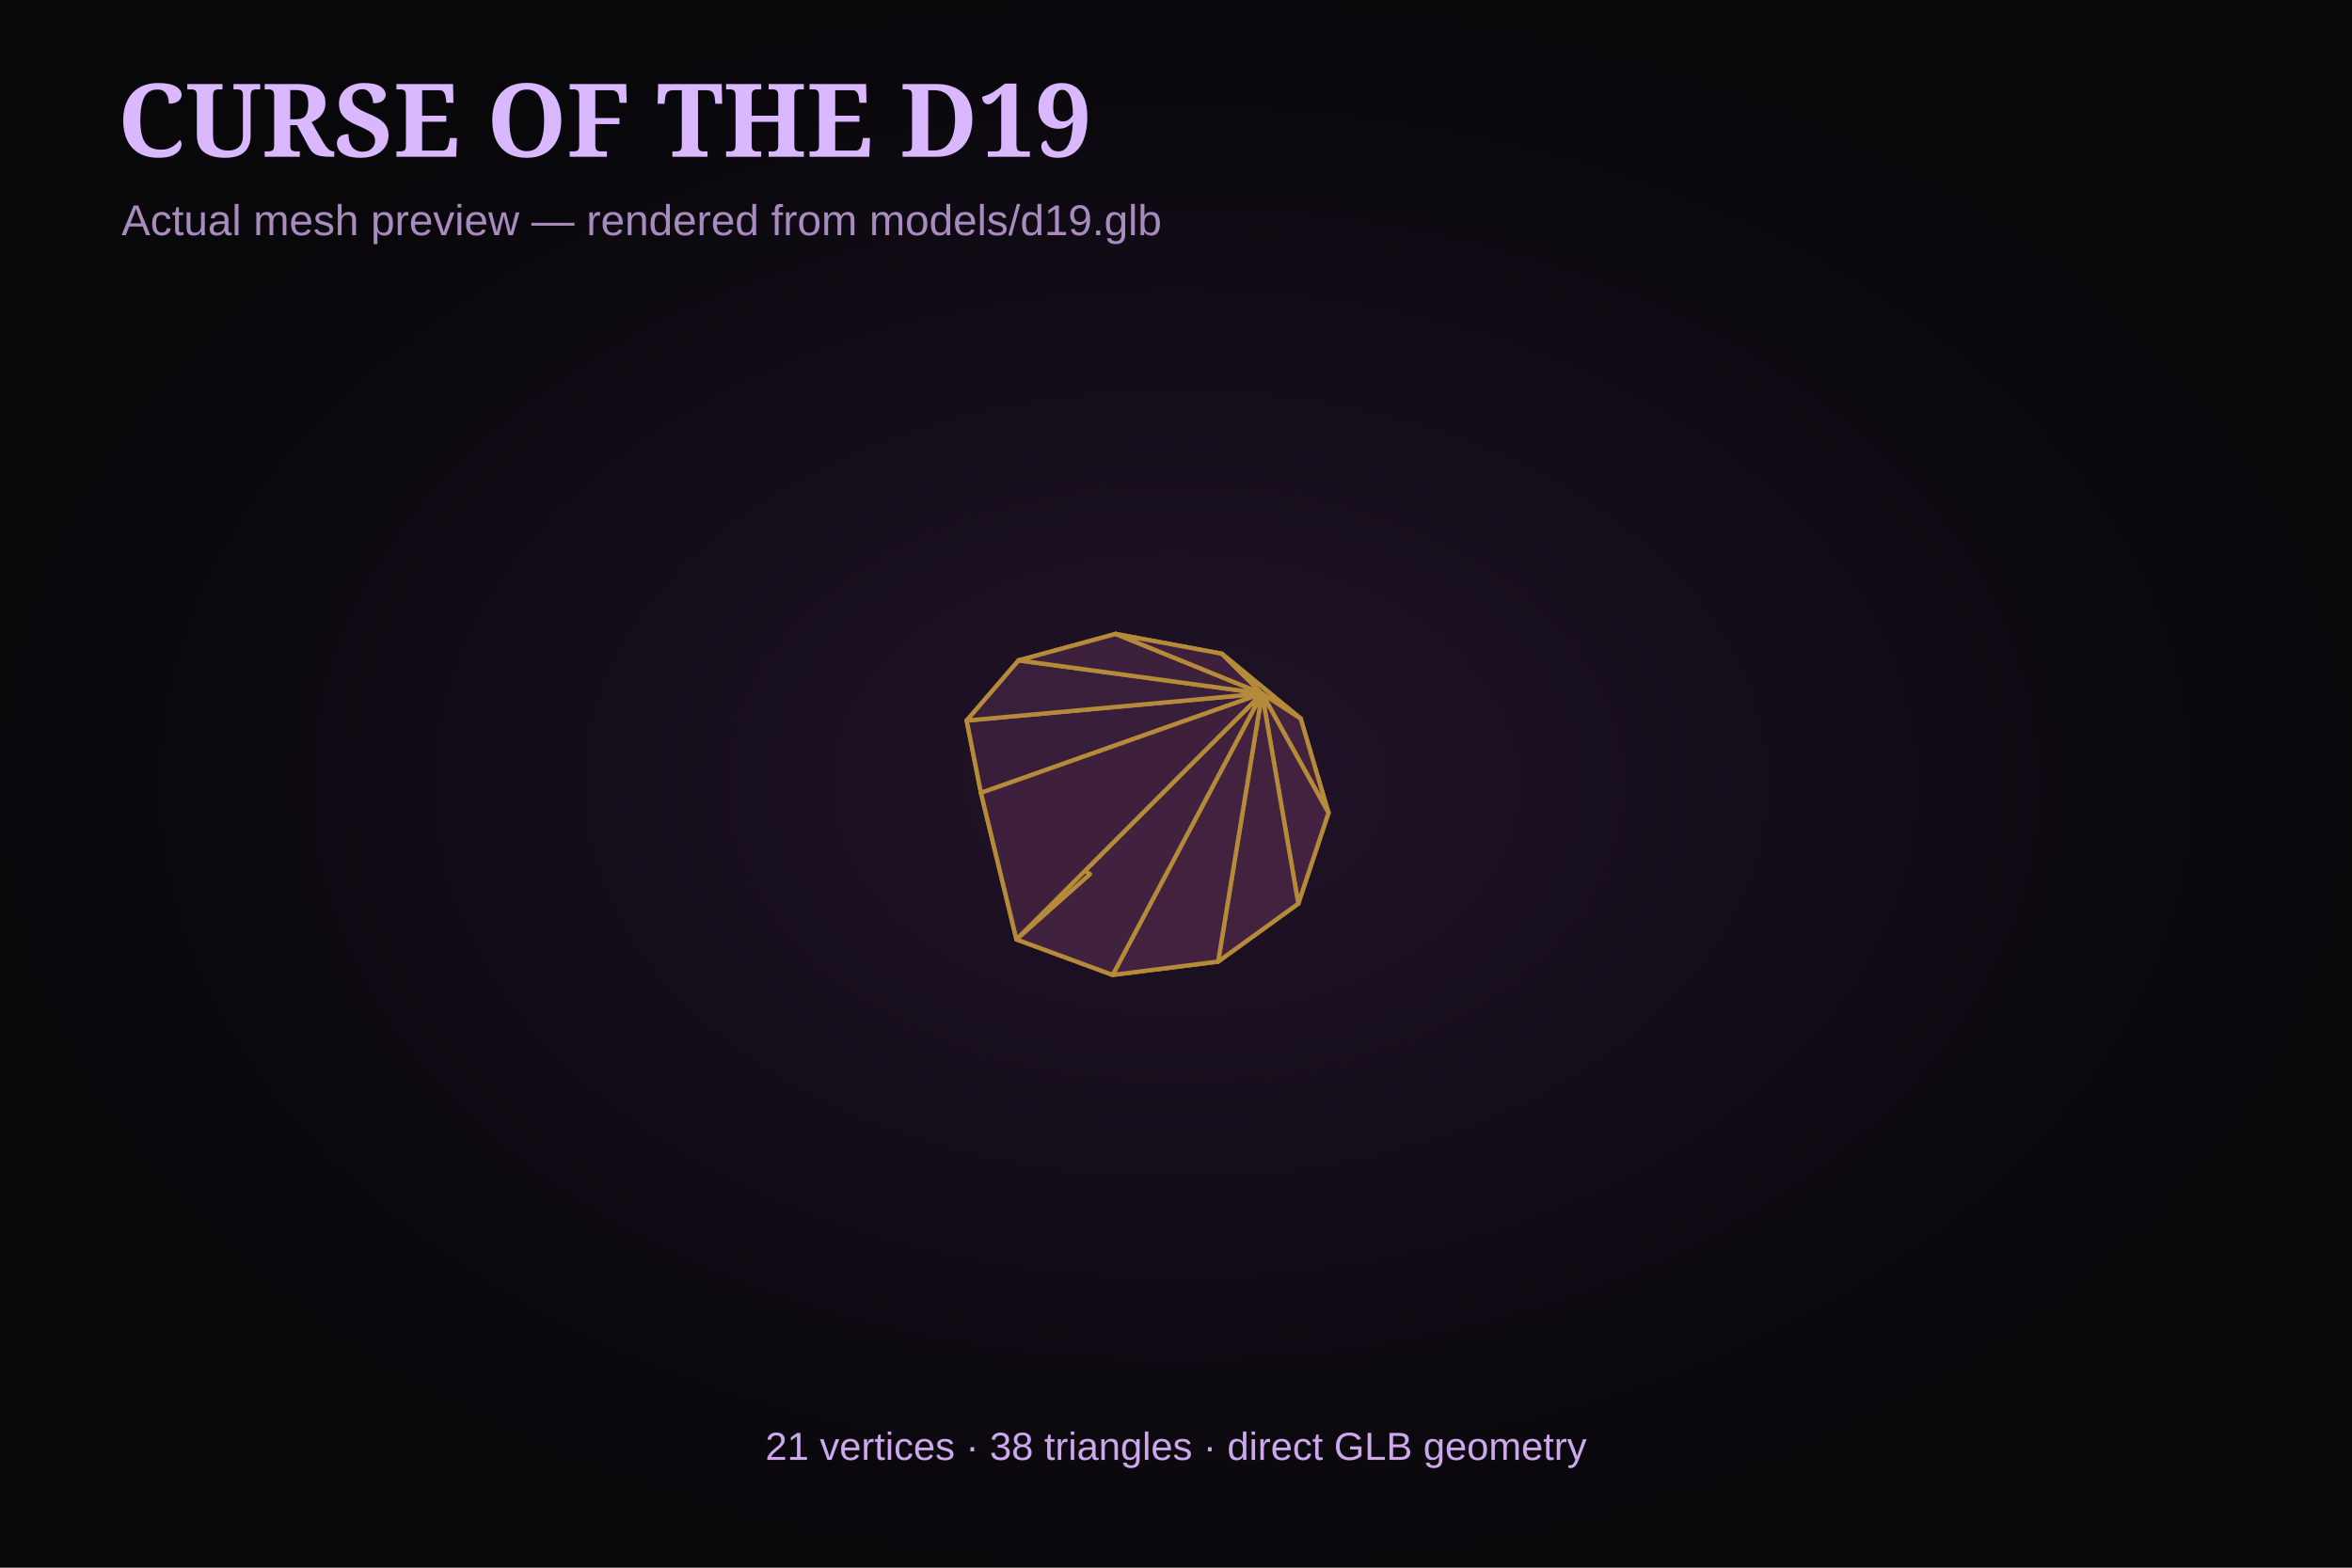
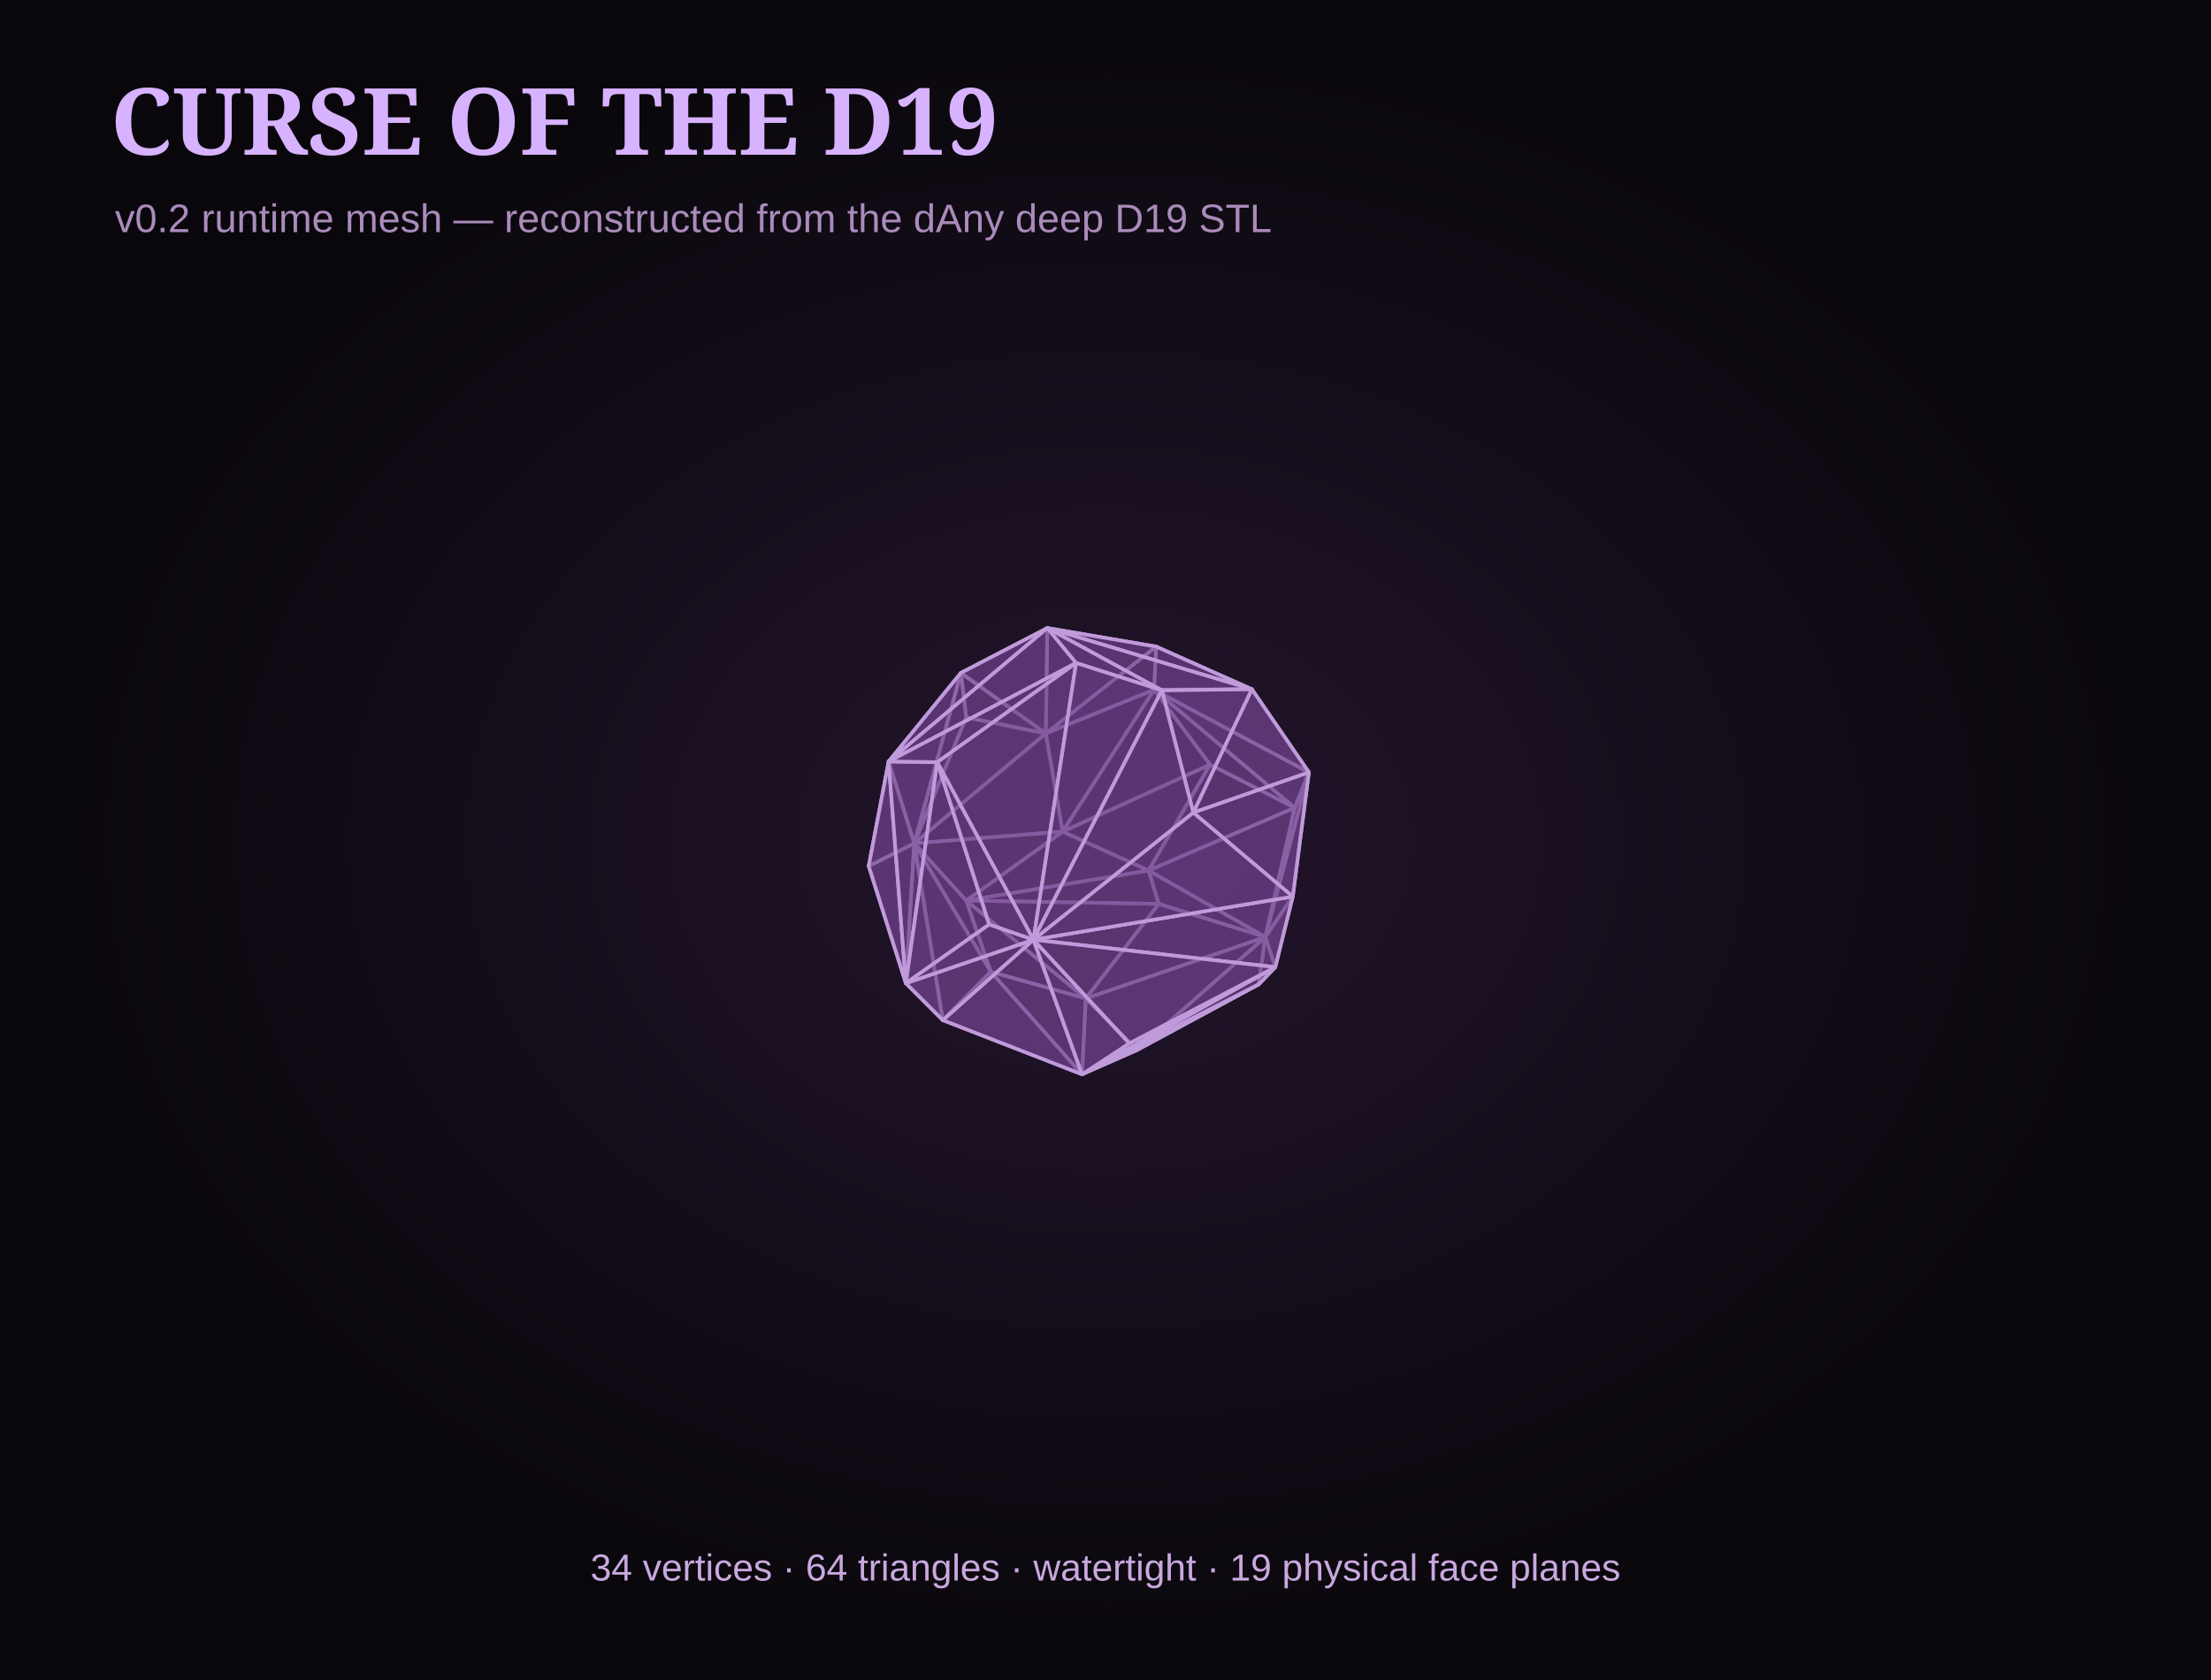
- <svg xmlns="http://www.w3.org/2000/svg" viewBox="0 0 1200 800" role="img" aria-labelledby="title desc">
+ <svg xmlns="http://www.w3.org/2000/svg" viewBox="0 0 1000 760" role="img" aria-labelledby="t d">
  <defs>
    <radialGradient id="bg">
-       <stop offset="0" stop-color="#211329" />
-       <stop offset="1" stop-color="#08070a" />
+       <stop offset="0" stop-color="#24152d" />
+       <stop offset="1" stop-color="#09070b" />
    </radialGradient>
  </defs>
-   <rect width="1200" height="800" fill="url(#bg)" />
-   <text x="60" y="80" fill="#d9b8ff" font-size="52" font-family="Georgia,serif" font-weight="700">CURSE OF THE D19</text>
-   <text x="62" y="120" fill="#a98bc0" font-size="22" font-family="Arial,sans-serif">Actual mesh preview — rendered from models/d19.glb</text>
-   <polygon points="556.1,446.1 500.5,404.6 493.2,367.7" fill="rgb(20,18,40)" stroke="#b58a39" stroke-width="2.2" stroke-linejoin="round" />
-   <polygon points="556.1,446.1 493.2,367.7 519.7,337.0" fill="rgb(21,19,40)" stroke="#b58a39" stroke-width="2.2" stroke-linejoin="round" />
-   <polygon points="556.1,446.1 519.7,337.0 569.2,323.5" fill="rgb(23,19,41)" stroke="#b58a39" stroke-width="2.2" stroke-linejoin="round" />
-   <polygon points="556.1,446.1 569.2,323.5 623.4,333.6" fill="rgb(26,20,43)" stroke="#b58a39" stroke-width="2.2" stroke-linejoin="round" />
-   <polygon points="556.1,446.1 623.4,333.6 663.6,366.7" fill="rgb(30,22,45)" stroke="#b58a39" stroke-width="2.2" stroke-linejoin="round" />
-   <polygon points="556.1,446.1 663.6,366.7 677.8,414.8" fill="rgb(34,23,47)" stroke="#b58a39" stroke-width="2.2" stroke-linejoin="round" />
-   <polygon points="556.1,446.1 677.8,414.8 662.4,461.1" fill="rgb(39,25,49)" stroke="#b58a39" stroke-width="2.2" stroke-linejoin="round" />
-   <polygon points="556.1,446.1 662.4,461.1 621.5,490.7" fill="rgb(44,26,52)" stroke="#b58a39" stroke-width="2.2" stroke-linejoin="round" />
-   <polygon points="556.1,446.1 621.5,490.7 567.7,497.5" fill="rgb(49,28,54)" stroke="#b58a39" stroke-width="2.2" stroke-linejoin="round" />
-   <polygon points="556.1,446.1 567.7,497.5 518.6,479.4" fill="rgb(54,30,57)" stroke="#b58a39" stroke-width="2.2" stroke-linejoin="round" />
-   <polygon points="643.9,353.9 493.2,367.7 500.5,404.6" fill="rgb(56,30,58)" stroke="#b58a39" stroke-width="2.2" stroke-linejoin="round" />
-   <polygon points="643.9,353.9 519.7,337.0 493.2,367.7" fill="rgb(58,31,59)" stroke="#b58a39" stroke-width="2.2" stroke-linejoin="round" />
-   <polygon points="643.9,353.9 569.2,323.5 519.7,337.0" fill="rgb(60,32,60)" stroke="#b58a39" stroke-width="2.2" stroke-linejoin="round" />
-   <polygon points="643.9,353.9 623.4,333.6 569.2,323.5" fill="rgb(62,32,61)" stroke="#b58a39" stroke-width="2.2" stroke-linejoin="round" />
-   <polygon points="643.9,353.9 663.6,366.7 623.4,333.6" fill="rgb(64,33,62)" stroke="#b58a39" stroke-width="2.2" stroke-linejoin="round" />
-   <polygon points="643.9,353.9 677.8,414.8 663.6,366.7" fill="rgb(66,34,63)" stroke="#b58a39" stroke-width="2.2" stroke-linejoin="round" />
-   <polygon points="643.9,353.9 662.4,461.1 677.8,414.8" fill="rgb(67,34,63)" stroke="#b58a39" stroke-width="2.2" stroke-linejoin="round" />
-   <polygon points="643.9,353.9 621.5,490.7 662.4,461.1" fill="rgb(67,34,63)" stroke="#b58a39" stroke-width="2.2" stroke-linejoin="round" />
-   <polygon points="643.9,353.9 567.7,497.5 621.5,490.7" fill="rgb(66,34,63)" stroke="#b58a39" stroke-width="2.2" stroke-linejoin="round" />
-   <polygon points="643.9,353.9 518.6,479.4 567.7,497.5" fill="rgb(64,33,62)" stroke="#b58a39" stroke-width="2.2" stroke-linejoin="round" />
-   <polygon points="556.1,446.1 518.6,479.4 500.5,404.6" fill="rgb(58,31,59)" stroke="#b58a39" stroke-width="2.2" stroke-linejoin="round" />
-   <polygon points="643.9,353.9 500.5,404.6 518.6,479.4" fill="rgb(62,32,61)" stroke="#b58a39" stroke-width="2.2" stroke-linejoin="round" />
-   <text x="600" y="745" text-anchor="middle" fill="#cda8ed" font-size="20" font-family="Arial,sans-serif">21 vertices · 38 triangles · direct GLB geometry</text>
+   <rect width="1000" height="760" fill="url(#bg)" />
+   <text x="50" y="70" fill="#d7b2ff" font-size="42" font-family="Georgia,serif" font-weight="700">CURSE OF THE D19</text>
+   <text x="52" y="105" fill="#aa8bbb" font-size="18" font-family="Arial,sans-serif">v0.2 runtime mesh — reconstructed from the dAny deep D19 STL</text>
+   <polygon points="437.0,407.4 480.6,376.2 519.5,393.8" fill="rgba(105,62,132,0.350)" stroke="#c09bdb" stroke-width="1.6" stroke-linejoin="round" />
+   <polygon points="480.6,376.2 519.5,393.8 547.3,345.9" fill="rgba(105,62,132,0.352)" stroke="#c09bdb" stroke-width="1.6" stroke-linejoin="round" />
+   <polygon points="437.0,407.4 519.5,393.8 524.1,408.9" fill="rgba(105,62,132,0.354)" stroke="#c09bdb" stroke-width="1.6" stroke-linejoin="round" />
+   <polygon points="480.6,376.2 473.0,331.8 522.0,312.0" fill="rgba(105,62,132,0.375)" stroke="#c09bdb" stroke-width="1.6" stroke-linejoin="round" />
+   <polygon points="519.5,393.8 572.3,423.9 524.1,408.9" fill="rgba(105,62,132,0.378)" stroke="#c09bdb" stroke-width="1.6" stroke-linejoin="round" />
+   <polygon points="437.0,407.4 524.1,408.9 491.1,451.7" fill="rgba(105,62,132,0.379)" stroke="#c09bdb" stroke-width="1.6" stroke-linejoin="round" />
+   <polygon points="480.6,376.2 522.0,312.0 547.3,345.9" fill="rgba(105,62,132,0.381)" stroke="#c09bdb" stroke-width="1.6" stroke-linejoin="round" />
+   <polygon points="413.5,381.5 480.6,376.2 473.0,331.8" fill="rgba(105,62,132,0.383)" stroke="#c09bdb" stroke-width="1.6" stroke-linejoin="round" />
+   <polygon points="413.5,381.5 437.0,407.4 480.6,376.2" fill="rgba(105,62,132,0.387)" stroke="#c09bdb" stroke-width="1.6" stroke-linejoin="round" />
+   <polygon points="519.5,393.8 585.6,365.4 547.3,345.9" fill="rgba(105,62,132,0.402)" stroke="#c09bdb" stroke-width="1.6" stroke-linejoin="round" />
+   <polygon points="437.0,407.4 448.1,439.6 491.1,451.7" fill="rgba(105,62,132,0.402)" stroke="#c09bdb" stroke-width="1.6" stroke-linejoin="round" />
+   <polygon points="572.3,423.9 524.1,408.9 491.1,451.7" fill="rgba(105,62,132,0.403)" stroke="#c09bdb" stroke-width="1.6" stroke-linejoin="round" />
+   <polygon points="413.5,381.5 437.0,407.4 448.1,439.6" fill="rgba(105,62,132,0.414)" stroke="#c09bdb" stroke-width="1.6" stroke-linejoin="round" />
+   <polygon points="413.5,381.5 473.0,331.8 437.0,324.5" fill="rgba(105,62,132,0.419)" stroke="#c09bdb" stroke-width="1.6" stroke-linejoin="round" />
+   <polygon points="519.5,393.8 572.3,423.9 585.6,365.4" fill="rgba(105,62,132,0.423)" stroke="#c09bdb" stroke-width="1.6" stroke-linejoin="round" />
+   <polygon points="473.0,331.8 522.0,312.0 522.9,292.5" fill="rgba(105,62,132,0.428)" stroke="#c09bdb" stroke-width="1.6" stroke-linejoin="round" />
+   <polygon points="522.0,312.0 585.6,365.4 547.3,345.9" fill="rgba(105,62,132,0.430)" stroke="#c09bdb" stroke-width="1.6" stroke-linejoin="round" />
+   <polygon points="473.0,331.8 437.0,324.5 434.6,304.4" fill="rgba(105,62,132,0.443)" stroke="#c09bdb" stroke-width="1.6" stroke-linejoin="round" />
+   <polygon points="572.3,423.9 514.3,475.0 491.1,451.7" fill="rgba(105,62,132,0.452)" stroke="#c09bdb" stroke-width="1.6" stroke-linejoin="round" />
+   <polygon points="413.5,381.5 437.0,324.5 434.6,304.4" fill="rgba(105,62,132,0.465)" stroke="#c09bdb" stroke-width="1.6" stroke-linejoin="round" />
+   <polygon points="489.4,486.0 448.1,439.6 491.1,451.7" fill="rgba(105,62,132,0.465)" stroke="#c09bdb" stroke-width="1.6" stroke-linejoin="round" />
+   <polygon points="413.5,381.5 448.1,439.6 426.4,461.5" fill="rgba(105,62,132,0.470)" stroke="#c09bdb" stroke-width="1.6" stroke-linejoin="round" />
+   <polygon points="473.0,331.8 473.7,284.1 522.9,292.5" fill="rgba(105,62,132,0.473)" stroke="#c09bdb" stroke-width="1.6" stroke-linejoin="round" />
+   <polygon points="473.0,331.8 473.7,284.1 434.6,304.4" fill="rgba(105,62,132,0.480)" stroke="#c09bdb" stroke-width="1.6" stroke-linejoin="round" />
+   <polygon points="522.0,312.0 585.6,365.4 592.0,349.4" fill="rgba(105,62,132,0.483)" stroke="#c09bdb" stroke-width="1.6" stroke-linejoin="round" />
+   <polygon points="572.3,423.9 514.3,475.0 569.3,445.3" fill="rgba(105,62,132,0.484)" stroke="#c09bdb" stroke-width="1.6" stroke-linejoin="round" />
+   <polygon points="489.4,486.0 514.3,475.0 491.1,451.7" fill="rgba(105,62,132,0.491)" stroke="#c09bdb" stroke-width="1.6" stroke-linejoin="round" />
+   <polygon points="522.0,312.0 566.2,311.8 522.9,292.5" fill="rgba(105,62,132,0.495)" stroke="#c09bdb" stroke-width="1.6" stroke-linejoin="round" />
+   <polygon points="572.3,423.9 585.6,365.4 592.0,349.4" fill="rgba(105,62,132,0.496)" stroke="#c09bdb" stroke-width="1.6" stroke-linejoin="round" />
+   <polygon points="522.0,312.0 566.2,311.8 592.0,349.4" fill="rgba(105,62,132,0.515)" stroke="#c09bdb" stroke-width="1.6" stroke-linejoin="round" />
+   <polygon points="489.4,486.0 448.1,439.6 426.4,461.5" fill="rgba(105,62,132,0.515)" stroke="#c09bdb" stroke-width="1.6" stroke-linejoin="round" />
+   <polygon points="413.5,381.5 401.9,344.5 434.6,304.4" fill="rgba(105,62,132,0.520)" stroke="#c09bdb" stroke-width="1.6" stroke-linejoin="round" />
+   <polygon points="489.4,486.0 514.3,475.0 569.3,445.3" fill="rgba(105,62,132,0.523)" stroke="#c09bdb" stroke-width="1.6" stroke-linejoin="round" />
+   <polygon points="413.5,381.5 409.7,444.8 392.9,391.8" fill="rgba(105,62,132,0.526)" stroke="#c09bdb" stroke-width="1.6" stroke-linejoin="round" />
+   <polygon points="413.5,381.5 409.7,444.8 426.4,461.5" fill="rgba(105,62,132,0.527)" stroke="#c09bdb" stroke-width="1.6" stroke-linejoin="round" />
+   <polygon points="572.3,423.9 576.8,437.5 569.3,445.3" fill="rgba(105,62,132,0.528)" stroke="#c09bdb" stroke-width="1.6" stroke-linejoin="round" />
+   <polygon points="413.5,381.5 401.9,344.5 392.9,391.8" fill="rgba(105,62,132,0.533)" stroke="#c09bdb" stroke-width="1.6" stroke-linejoin="round" />
+   <polygon points="473.7,284.1 566.2,311.8 522.9,292.5" fill="rgba(105,62,132,0.539)" stroke="#c09bdb" stroke-width="1.6" stroke-linejoin="round" />
+   <polygon points="572.3,423.9 584.7,405.6 592.0,349.4" fill="rgba(105,62,132,0.551)" stroke="#c09bdb" stroke-width="1.6" stroke-linejoin="round" />
+   <polygon points="401.9,344.5 473.7,284.1 434.6,304.4" fill="rgba(105,62,132,0.557)" stroke="#c09bdb" stroke-width="1.6" stroke-linejoin="round" />
+   <polygon points="489.4,486.0 576.8,437.5 569.3,445.3" fill="rgba(105,62,132,0.567)" stroke="#c09bdb" stroke-width="1.6" stroke-linejoin="round" />
+   <polygon points="572.3,423.9 576.8,437.5 584.7,405.6" fill="rgba(105,62,132,0.576)" stroke="#c09bdb" stroke-width="1.6" stroke-linejoin="round" />
+   <polygon points="409.7,444.8 401.9,344.5 392.9,391.8" fill="rgba(105,62,132,0.581)" stroke="#c09bdb" stroke-width="1.6" stroke-linejoin="round" />
+   <polygon points="473.7,284.1 566.2,311.8 525.5,312.3" fill="rgba(105,62,132,0.602)" stroke="#c09bdb" stroke-width="1.6" stroke-linejoin="round" />
+   <polygon points="401.9,344.5 473.7,284.1 486.7,299.9" fill="rgba(105,62,132,0.608)" stroke="#c09bdb" stroke-width="1.6" stroke-linejoin="round" />
+   <polygon points="539.7,367.6 566.2,311.8 592.0,349.4" fill="rgba(105,62,132,0.611)" stroke="#c09bdb" stroke-width="1.6" stroke-linejoin="round" />
+   <polygon points="467.4,425.1 489.4,486.0 426.4,461.5" fill="rgba(105,62,132,0.615)" stroke="#c09bdb" stroke-width="1.6" stroke-linejoin="round" />
+   <polygon points="489.4,486.0 576.8,437.5 510.8,472.0" fill="rgba(105,62,132,0.616)" stroke="#c09bdb" stroke-width="1.6" stroke-linejoin="round" />
+   <polygon points="467.4,425.1 409.7,444.8 426.4,461.5" fill="rgba(105,62,132,0.618)" stroke="#c09bdb" stroke-width="1.6" stroke-linejoin="round" />
+   <polygon points="409.7,444.8 401.9,344.5 423.9,344.8" fill="rgba(105,62,132,0.622)" stroke="#c09bdb" stroke-width="1.6" stroke-linejoin="round" />
+   <polygon points="473.7,284.1 486.7,299.9 525.5,312.3" fill="rgba(105,62,132,0.633)" stroke="#c09bdb" stroke-width="1.6" stroke-linejoin="round" />
+   <polygon points="539.7,367.6 584.7,405.6 592.0,349.4" fill="rgba(105,62,132,0.634)" stroke="#c09bdb" stroke-width="1.6" stroke-linejoin="round" />
+   <polygon points="467.4,425.1 489.4,486.0 510.8,472.0" fill="rgba(105,62,132,0.646)" stroke="#c09bdb" stroke-width="1.6" stroke-linejoin="round" />
+   <polygon points="401.9,344.5 486.7,299.9 423.9,344.8" fill="rgba(105,62,132,0.649)" stroke="#c09bdb" stroke-width="1.6" stroke-linejoin="round" />
+   <polygon points="539.7,367.6 566.2,311.8 525.5,312.3" fill="rgba(105,62,132,0.654)" stroke="#c09bdb" stroke-width="1.6" stroke-linejoin="round" />
+   <polygon points="409.7,444.8 447.4,418.2 423.9,344.8" fill="rgba(105,62,132,0.656)" stroke="#c09bdb" stroke-width="1.6" stroke-linejoin="round" />
+   <polygon points="467.4,425.1 576.8,437.5 584.7,405.6" fill="rgba(105,62,132,0.661)" stroke="#c09bdb" stroke-width="1.6" stroke-linejoin="round" />
+   <polygon points="467.4,425.1 576.8,437.5 510.8,472.0" fill="rgba(105,62,132,0.663)" stroke="#c09bdb" stroke-width="1.6" stroke-linejoin="round" />
+   <polygon points="467.4,425.1 409.7,444.8 447.4,418.2" fill="rgba(105,62,132,0.669)" stroke="#c09bdb" stroke-width="1.6" stroke-linejoin="round" />
+   <polygon points="467.4,425.1 486.7,299.9 423.9,344.8" fill="rgba(105,62,132,0.685)" stroke="#c09bdb" stroke-width="1.6" stroke-linejoin="round" />
+   <polygon points="467.4,425.1 486.7,299.9 525.5,312.3" fill="rgba(105,62,132,0.687)" stroke="#c09bdb" stroke-width="1.6" stroke-linejoin="round" />
+   <polygon points="467.4,425.1 539.7,367.6 584.7,405.6" fill="rgba(105,62,132,0.688)" stroke="#c09bdb" stroke-width="1.6" stroke-linejoin="round" />
+   <polygon points="467.4,425.1 447.4,418.2 423.9,344.8" fill="rgba(105,62,132,0.699)" stroke="#c09bdb" stroke-width="1.6" stroke-linejoin="round" />
+   <polygon points="467.4,425.1 539.7,367.6 525.5,312.3" fill="rgba(105,62,132,0.700)" stroke="#c09bdb" stroke-width="1.6" stroke-linejoin="round" />
+   <text x="500" y="715" text-anchor="middle" fill="#c9a8df" font-size="17" font-family="Arial,sans-serif">34 vertices · 64 triangles · watertight · 19 physical face planes</text>
</svg>
